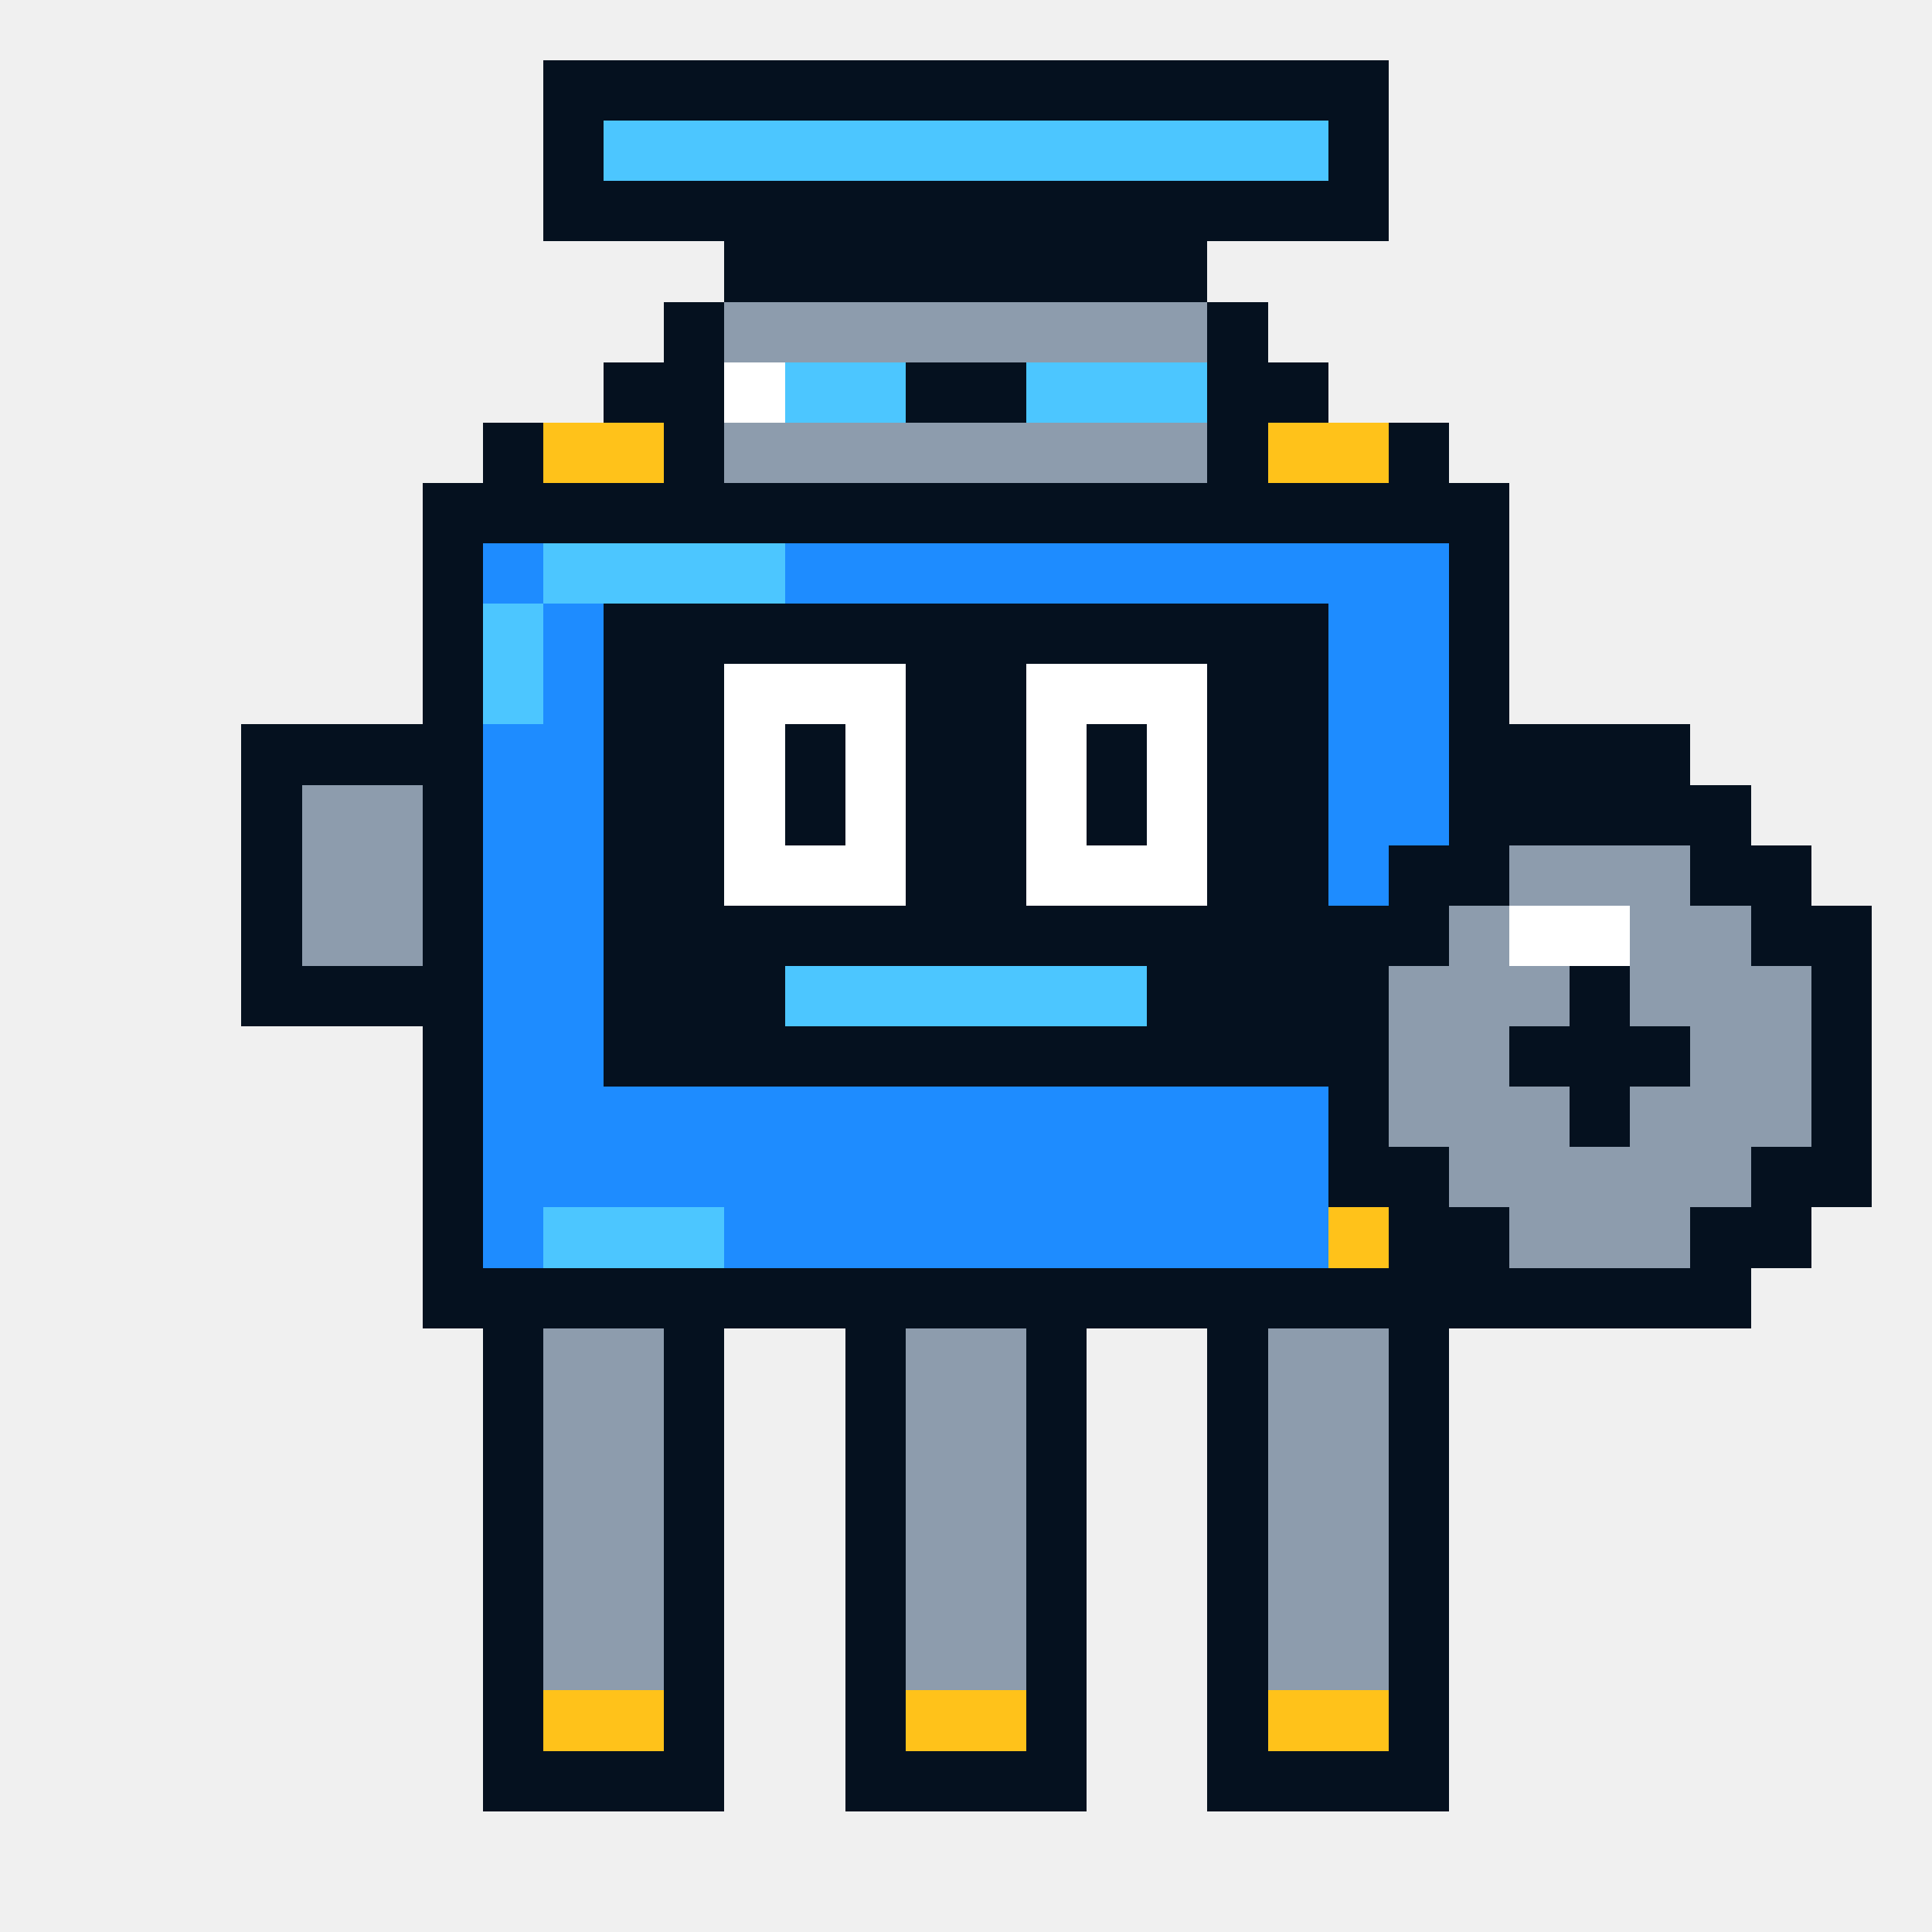
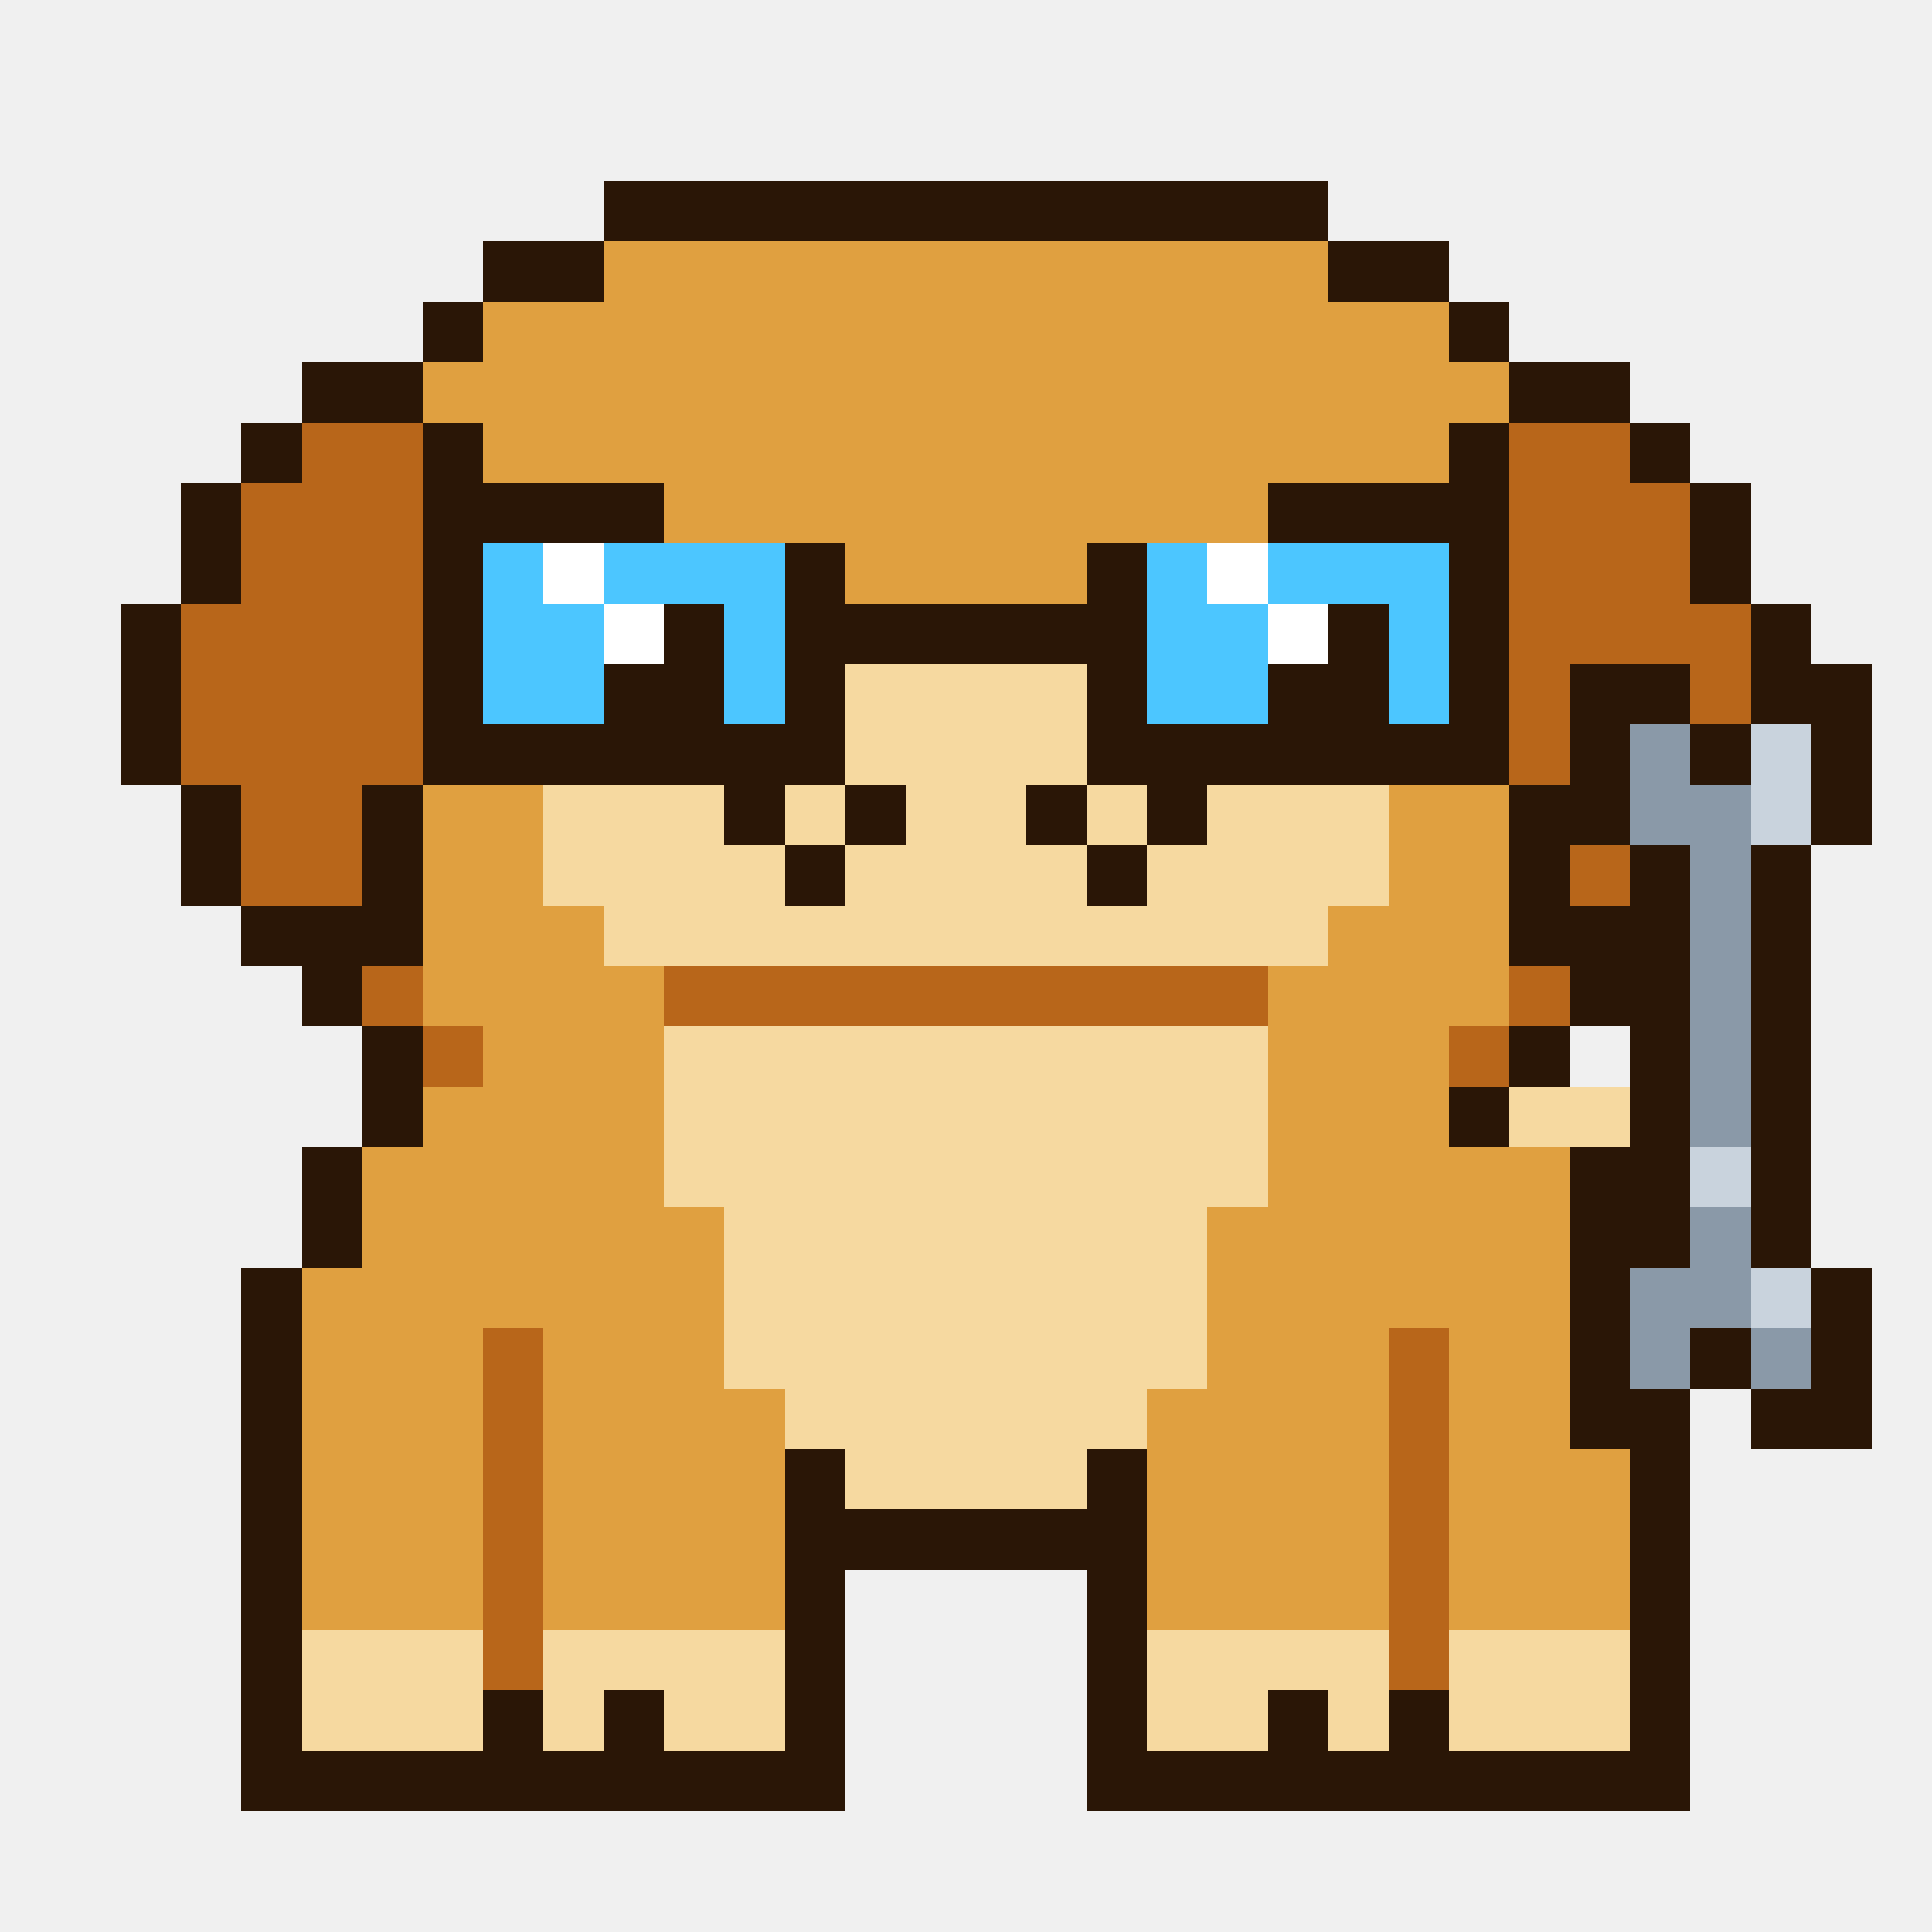
<svg xmlns="http://www.w3.org/2000/svg" viewBox="0 0 32 32" width="32" height="32" shape-rendering="crispEdges" role="img">
-   <path fill="#05111F" d="M9 1h14v1h-14M9 2h1v1h-1M22 2h1v1h-1M9 3h14v1h-14M12 4h8v1h-8M11 5h1v1h-1M20 5h1v1h-1M10 6h2v1h-2M15 6h2v1h-2M20 6h2v1h-2M8 7h1v1h-1M11 7h1v1h-1M20 7h1v1h-1M23 7h1v1h-1M7 8h18v1h-18M7 9h1v1h-1M24 9h1v1h-1M7 10h1v1h-1M10 10h12v1h-12M24 10h1v1h-1M7 11h1v1h-1M10 11h2v1h-2M15 11h2v1h-2M20 11h2v1h-2M24 11h1v1h-1M4 12h4v1h-4M10 12h2v1h-2M13 12h1v1h-1M15 12h2v1h-2M18 12h1v1h-1M20 12h2v1h-2M24 12h4v1h-4M4 13h1v1h-1M7 13h1v1h-1M10 13h2v1h-2M13 13h1v1h-1M15 13h2v1h-2M18 13h1v1h-1M20 13h2v1h-2M24 13h5v1h-5M4 14h1v1h-1M7 14h1v1h-1M10 14h2v1h-2M15 14h2v1h-2M20 14h2v1h-2M23 14h2v1h-2M28 14h2v1h-2M4 15h1v1h-1M7 15h1v1h-1M10 15h14v1h-14M29 15h2v1h-2M4 16h4v1h-4M10 16h3v1h-3M19 16h4v1h-4M26 16h1v1h-1M30 16h1v1h-1M7 17h1v1h-1M10 17h13v1h-13M25 17h3v1h-3M30 17h1v1h-1M7 18h1v1h-1M22 18h1v1h-1M26 18h1v1h-1M30 18h1v1h-1M7 19h1v1h-1M22 19h2v1h-2M29 19h2v1h-2M7 20h1v1h-1M23 20h2v1h-2M28 20h2v1h-2M7 21h22v1h-22M8 22h1v1h-1M11 22h1v1h-1M14 22h1v1h-1M17 22h1v1h-1M20 22h1v1h-1M23 22h1v1h-1M8 23h1v1h-1M11 23h1v1h-1M14 23h1v1h-1M17 23h1v1h-1M20 23h1v1h-1M23 23h1v1h-1M8 24h1v1h-1M11 24h1v1h-1M14 24h1v1h-1M17 24h1v1h-1M20 24h1v1h-1M23 24h1v1h-1M8 25h1v1h-1M11 25h1v1h-1M14 25h1v1h-1M17 25h1v1h-1M20 25h1v1h-1M23 25h1v1h-1M8 26h1v1h-1M11 26h1v1h-1M14 26h1v1h-1M17 26h1v1h-1M20 26h1v1h-1M23 26h1v1h-1M8 27h1v1h-1M11 27h1v1h-1M14 27h1v1h-1M17 27h1v1h-1M20 27h1v1h-1M23 27h1v1h-1M8 28h1v1h-1M11 28h1v1h-1M14 28h1v1h-1M17 28h1v1h-1M20 28h1v1h-1M23 28h1v1h-1M8 29h4v1h-4M14 29h4v1h-4M20 29h4v1h-4" />
-   <path fill="#1E8CFF" d="M8 9h1v1h-1M13 9h11v1h-11M9 10h1v1h-1M22 10h2v1h-2M9 11h1v1h-1M22 11h2v1h-2M8 12h2v1h-2M22 12h2v1h-2M8 13h2v1h-2M22 13h2v1h-2M8 14h2v1h-2M22 14h1v1h-1M8 15h2v1h-2M8 16h2v1h-2M8 17h2v1h-2M8 18h14v1h-14M8 19h14v1h-14M8 20h1v1h-1M12 20h10v1h-10" />
-   <path fill="#4CC6FF" d="M10 2h12v1h-12M13 6h2v1h-2M17 6h3v1h-3M9 9h4v1h-4M8 10h1v1h-1M8 11h1v1h-1M13 16h6v1h-6M9 20h3v1h-3" />
-   <path fill="#FFC21A" d="M9 7h2v1h-2M21 7h2v1h-2M22 20h1v1h-1M9 28h2v1h-2M15 28h2v1h-2M21 28h2v1h-2" />
-   <path fill="#FFFFFF" d="M12 6h1v1h-1M12 11h3v1h-3M17 11h3v1h-3M12 12h1v1h-1M14 12h1v1h-1M17 12h1v1h-1M19 12h1v1h-1M12 13h1v1h-1M14 13h1v1h-1M17 13h1v1h-1M19 13h1v1h-1M12 14h3v1h-3M17 14h3v1h-3M25 15h2v1h-2" />
-   <path fill="#8D9CAD" d="M12 5h8v1h-8M12 7h8v1h-8M5 13h2v1h-2M5 14h2v1h-2M25 14h3v1h-3M5 15h2v1h-2M24 15h1v1h-1M27 15h2v1h-2M23 16h3v1h-3M27 16h3v1h-3M23 17h2v1h-2M28 17h2v1h-2M23 18h3v1h-3M27 18h3v1h-3M24 19h5v1h-5M25 20h3v1h-3M9 22h2v1h-2M15 22h2v1h-2M21 22h2v1h-2M9 23h2v1h-2M15 23h2v1h-2M21 23h2v1h-2M9 24h2v1h-2M15 24h2v1h-2M21 24h2v1h-2M9 25h2v1h-2M15 25h2v1h-2M21 25h2v1h-2M9 26h2v1h-2M15 26h2v1h-2M21 26h2v1h-2M9 27h2v1h-2M15 27h2v1h-2M21 27h2v1h-2" />
+   <path fill="#2A1606" d="M10 3h12v1h-12zM8 4h2v1h-2zM22 4h2v1h-2zM7 5h1v1h-1zM24 5h1v1h-1zM5 6h2v1h-2zM25 6h2v1h-2zM4 7h1v1h-1zM7 7h1v1h-1zM24 7h1v1h-1zM27 7h1v1h-1zM3 8h1v1h-1zM7 8h4v1h-4zM21 8h4v1h-4zM28 8h1v1h-1zM3 9h1v1h-1zM7 9h1v1h-1zM13 9h1v1h-1zM18 9h1v1h-1zM24 9h1v1h-1zM28 9h1v1h-1zM2 10h1v1h-1zM7 10h1v1h-1zM11 10h1v1h-1zM13 10h6v1h-6zM22 10h1v1h-1zM24 10h1v1h-1zM29 10h1v1h-1zM2 11h1v1h-1zM7 11h1v1h-1zM10 11h2v1h-2zM13 11h1v1h-1zM18 11h1v1h-1zM21 11h2v1h-2zM24 11h1v1h-1zM26 11h2v1h-2zM29 11h2v1h-2zM2 12h1v1h-1zM7 12h7v1h-7zM18 12h7v1h-7zM26 12h1v1h-1zM28 12h1v1h-1zM30 12h1v1h-1zM3 13h1v1h-1zM6 13h1v1h-1zM12 13h1v1h-1zM14 13h1v1h-1zM17 13h1v1h-1zM19 13h1v1h-1zM25 13h2v1h-2zM30 13h1v1h-1zM3 14h1v1h-1zM6 14h1v1h-1zM13 14h1v1h-1zM18 14h1v1h-1zM25 14h1v1h-1zM27 14h1v1h-1zM29 14h1v1h-1zM4 15h3v1h-3zM25 15h3v1h-3zM29 15h1v1h-1zM5 16h1v1h-1zM26 16h2v1h-2zM29 16h1v1h-1zM6 17h1v1h-1zM25 17h1v1h-1zM27 17h1v1h-1zM29 17h1v1h-1zM6 18h1v1h-1zM24 18h1v1h-1zM27 18h1v1h-1zM29 18h1v1h-1zM5 19h1v1h-1zM26 19h2v1h-2zM29 19h1v1h-1zM5 20h1v1h-1zM26 20h2v1h-2zM29 20h1v1h-1zM4 21h1v1h-1zM26 21h1v1h-1zM30 21h1v1h-1zM4 22h1v1h-1zM26 22h1v1h-1zM28 22h1v1h-1zM30 22h1v1h-1zM4 23h1v1h-1zM26 23h2v1h-2zM29 23h2v1h-2zM4 24h1v1h-1zM13 24h1v1h-1zM18 24h1v1h-1zM27 24h1v1h-1zM4 25h1v1h-1zM13 25h6v1h-6zM27 25h1v1h-1zM4 26h1v1h-1zM13 26h1v1h-1zM18 26h1v1h-1zM27 26h1v1h-1zM4 27h1v1h-1zM13 27h1v1h-1zM18 27h1v1h-1zM27 27h1v1h-1zM4 28h1v1h-1zM8 28h1v1h-1zM10 28h1v1h-1zM13 28h1v1h-1zM18 28h1v1h-1zM21 28h1v1h-1zM23 28h1v1h-1zM27 28h1v1h-1zM4 29h10v1h-10zM18 29h10v1h-10z" />
+   <path fill="#B8661A" d="M5 7h2v1h-2zM25 7h2v1h-2zM4 8h3v1h-3zM25 8h3v1h-3zM4 9h3v1h-3zM25 9h3v1h-3zM3 10h4v1h-4zM25 10h4v1h-4zM3 11h4v1h-4zM25 11h1v1h-1zM28 11h1v1h-1zM3 12h4v1h-4zM25 12h1v1h-1zM4 13h2v1h-2zM4 14h2v1h-2zM26 14h1v1h-1zM6 16h1v1h-1zM11 16h10v1h-10zM25 16h1v1h-1zM7 17h1v1h-1zM24 17h1v1h-1zM8 22h1v1h-1zM23 22h1v1h-1zM8 23h1v1h-1zM23 23h1v1h-1zM8 24h1v1h-1zM23 24h1v1h-1zM8 25h1v1h-1zM23 25h1v1h-1zM8 26h1v1h-1zM23 26h1v1h-1zM8 27h1v1h-1zM23 27h1v1h-1z" />
+   <path fill="#E0A040" d="M10 4h12v1h-12zM8 5h16v1h-16zM7 6h18v1h-18zM8 7h16v1h-16zM11 8h10v1h-10zM14 9h4v1h-4zM7 13h2v1h-2zM23 13h2v1h-2zM7 14h2v1h-2zM23 14h2v1h-2zM7 15h3v1h-3zM22 15h3v1h-3zM7 16h4v1h-4zM21 16h4v1h-4zM8 17h3v1h-3zM21 17h3v1h-3zM7 18h4v1h-4zM21 18h3v1h-3zM6 19h5v1h-5zM21 19h5v1h-5zM6 20h6v1h-6zM20 20h6v1h-6zM5 21h7v1h-7zM20 21h6v1h-6zM5 22h3v1h-3zM9 22h3v1h-3zM20 22h3v1h-3zM24 22h2v1h-2zM5 23h3v1h-3zM9 23h4v1h-4zM19 23h4v1h-4zM24 23h2v1h-2zM5 24h3v1h-3zM9 24h4v1h-4zM19 24h4v1h-4zM24 24h3v1h-3zM5 25h3v1h-3zM9 25h4v1h-4zM19 25h4v1h-4zM24 25h3v1h-3zM5 26h3v1h-3zM9 26h4v1h-4zM19 26h4v1h-4zM24 26h3v1h-3z" />
+   <path fill="#F6D9A0" d="M14 11h4v1h-4zM14 12h4v1h-4zM9 13h3v1h-3zM13 13h1v1h-1zM15 13h2v1h-2zM18 13h1v1h-1zM20 13h3v1h-3zM9 14h4v1h-4zM14 14h4v1h-4zM19 14h4v1h-4zM10 15h12v1h-12zM11 17h10v1h-10zM11 18h10v1h-10zM25 18h2v1h-2zM11 19h10v1h-10zM12 20h8v1h-8zM12 21h8v1h-8zM12 22h8v1h-8zM13 23h6v1h-6zM14 24h4v1h-4zM5 27h3v1h-3zM9 27h4v1h-4zM19 27h4v1h-4zM24 27h3v1h-3zM5 28h3v1h-3zM9 28h1v1h-1zM11 28h2v1h-2zM19 28h2v1h-2zM22 28h1v1h-1zM24 28h3v1h-3z" />
+   <path fill="#FFFFFF" d="M9 9h1v1h-1zM20 9h1v1h-1zM10 10h1v1h-1zM21 10h1v1h-1z" />
+   <path fill="#4CC6FF" d="M8 9h1v1h-1zM10 9h3v1h-3zM19 9h1v1h-1zM21 9h3v1h-3zM8 10h2v1h-2zM12 10h1v1h-1zM19 10h2v1h-2zM23 10h1v1h-1zM8 11h2v1h-2zM12 11h1v1h-1zM19 11h2v1h-2zM23 11h1v1h-1z" />
+   <path fill="#8A99A8" d="M27 12h1v1h-1zM27 13h2v1h-2zM28 14h1v1h-1zM28 15h1v1h-1zM28 16h1v1h-1zM28 17h1v1h-1zM28 18h1v1h-1zM28 20h1v1h-1zM27 21h2v1h-2zM27 22h1v1h-1zM29 22h1v1h-1z" />
+   <path fill="#C9D3DD" d="M29 12h1v1h-1zM29 13h1v1h-1zM28 19h1v1h-1zM29 21h1v1h-1z" />
</svg>
